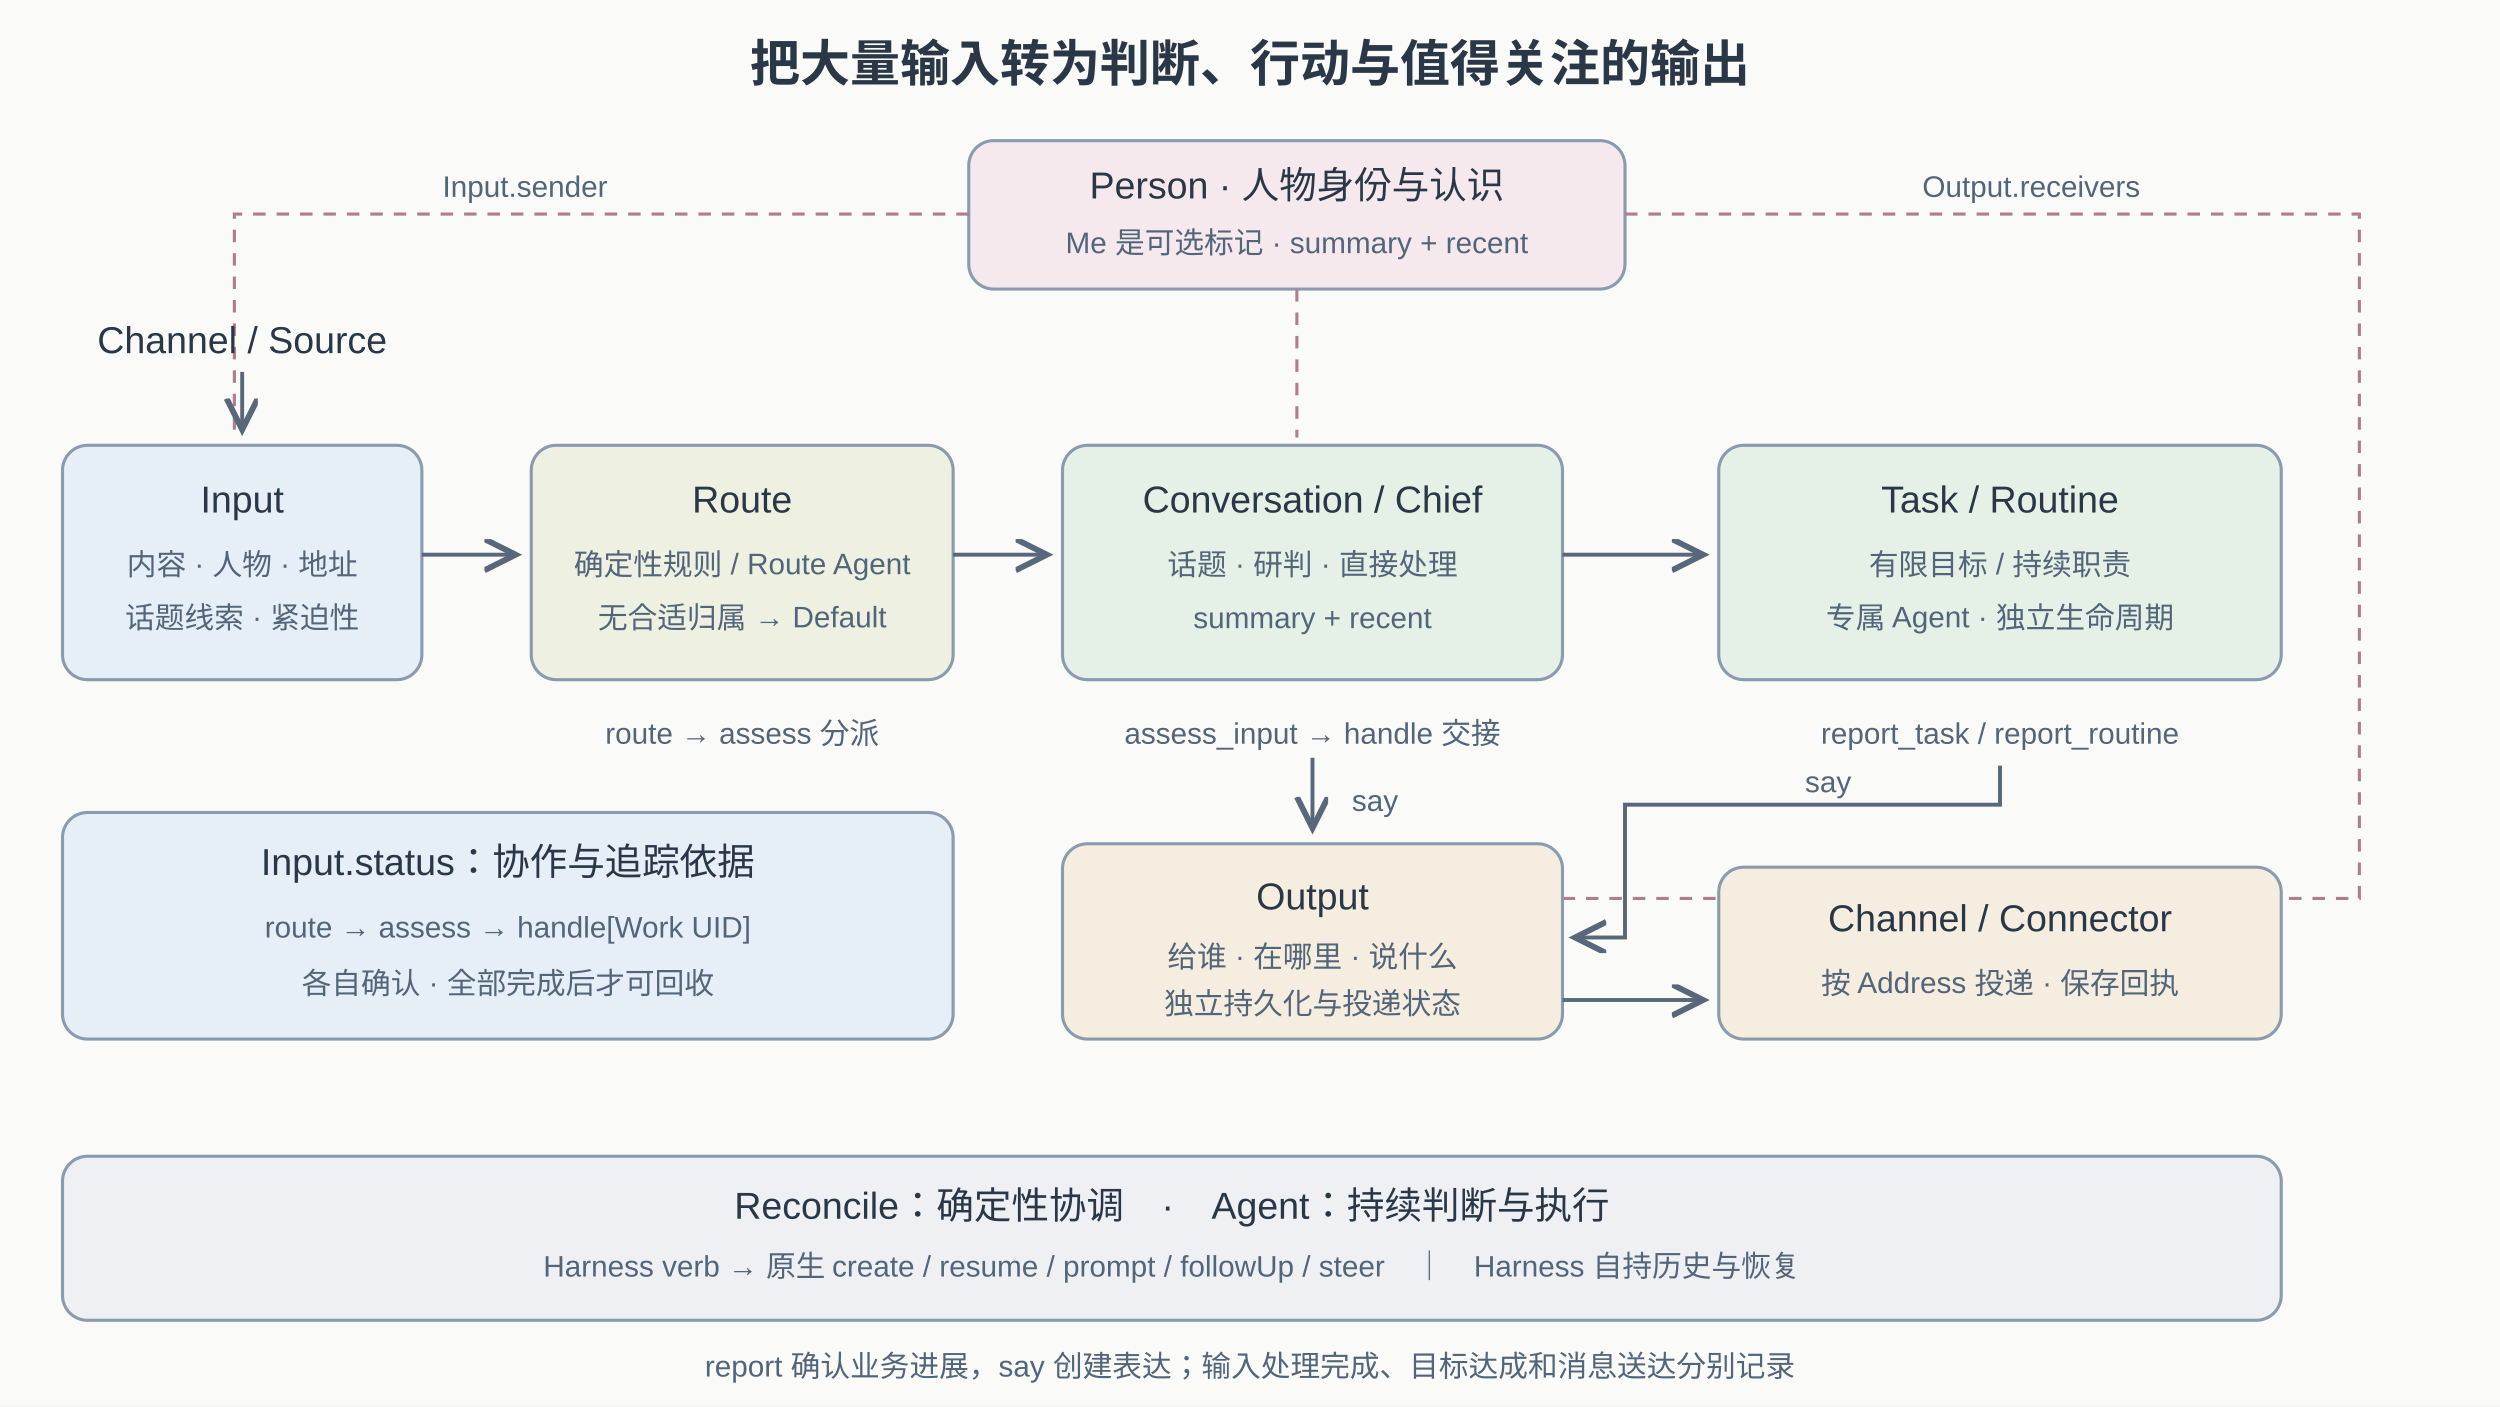
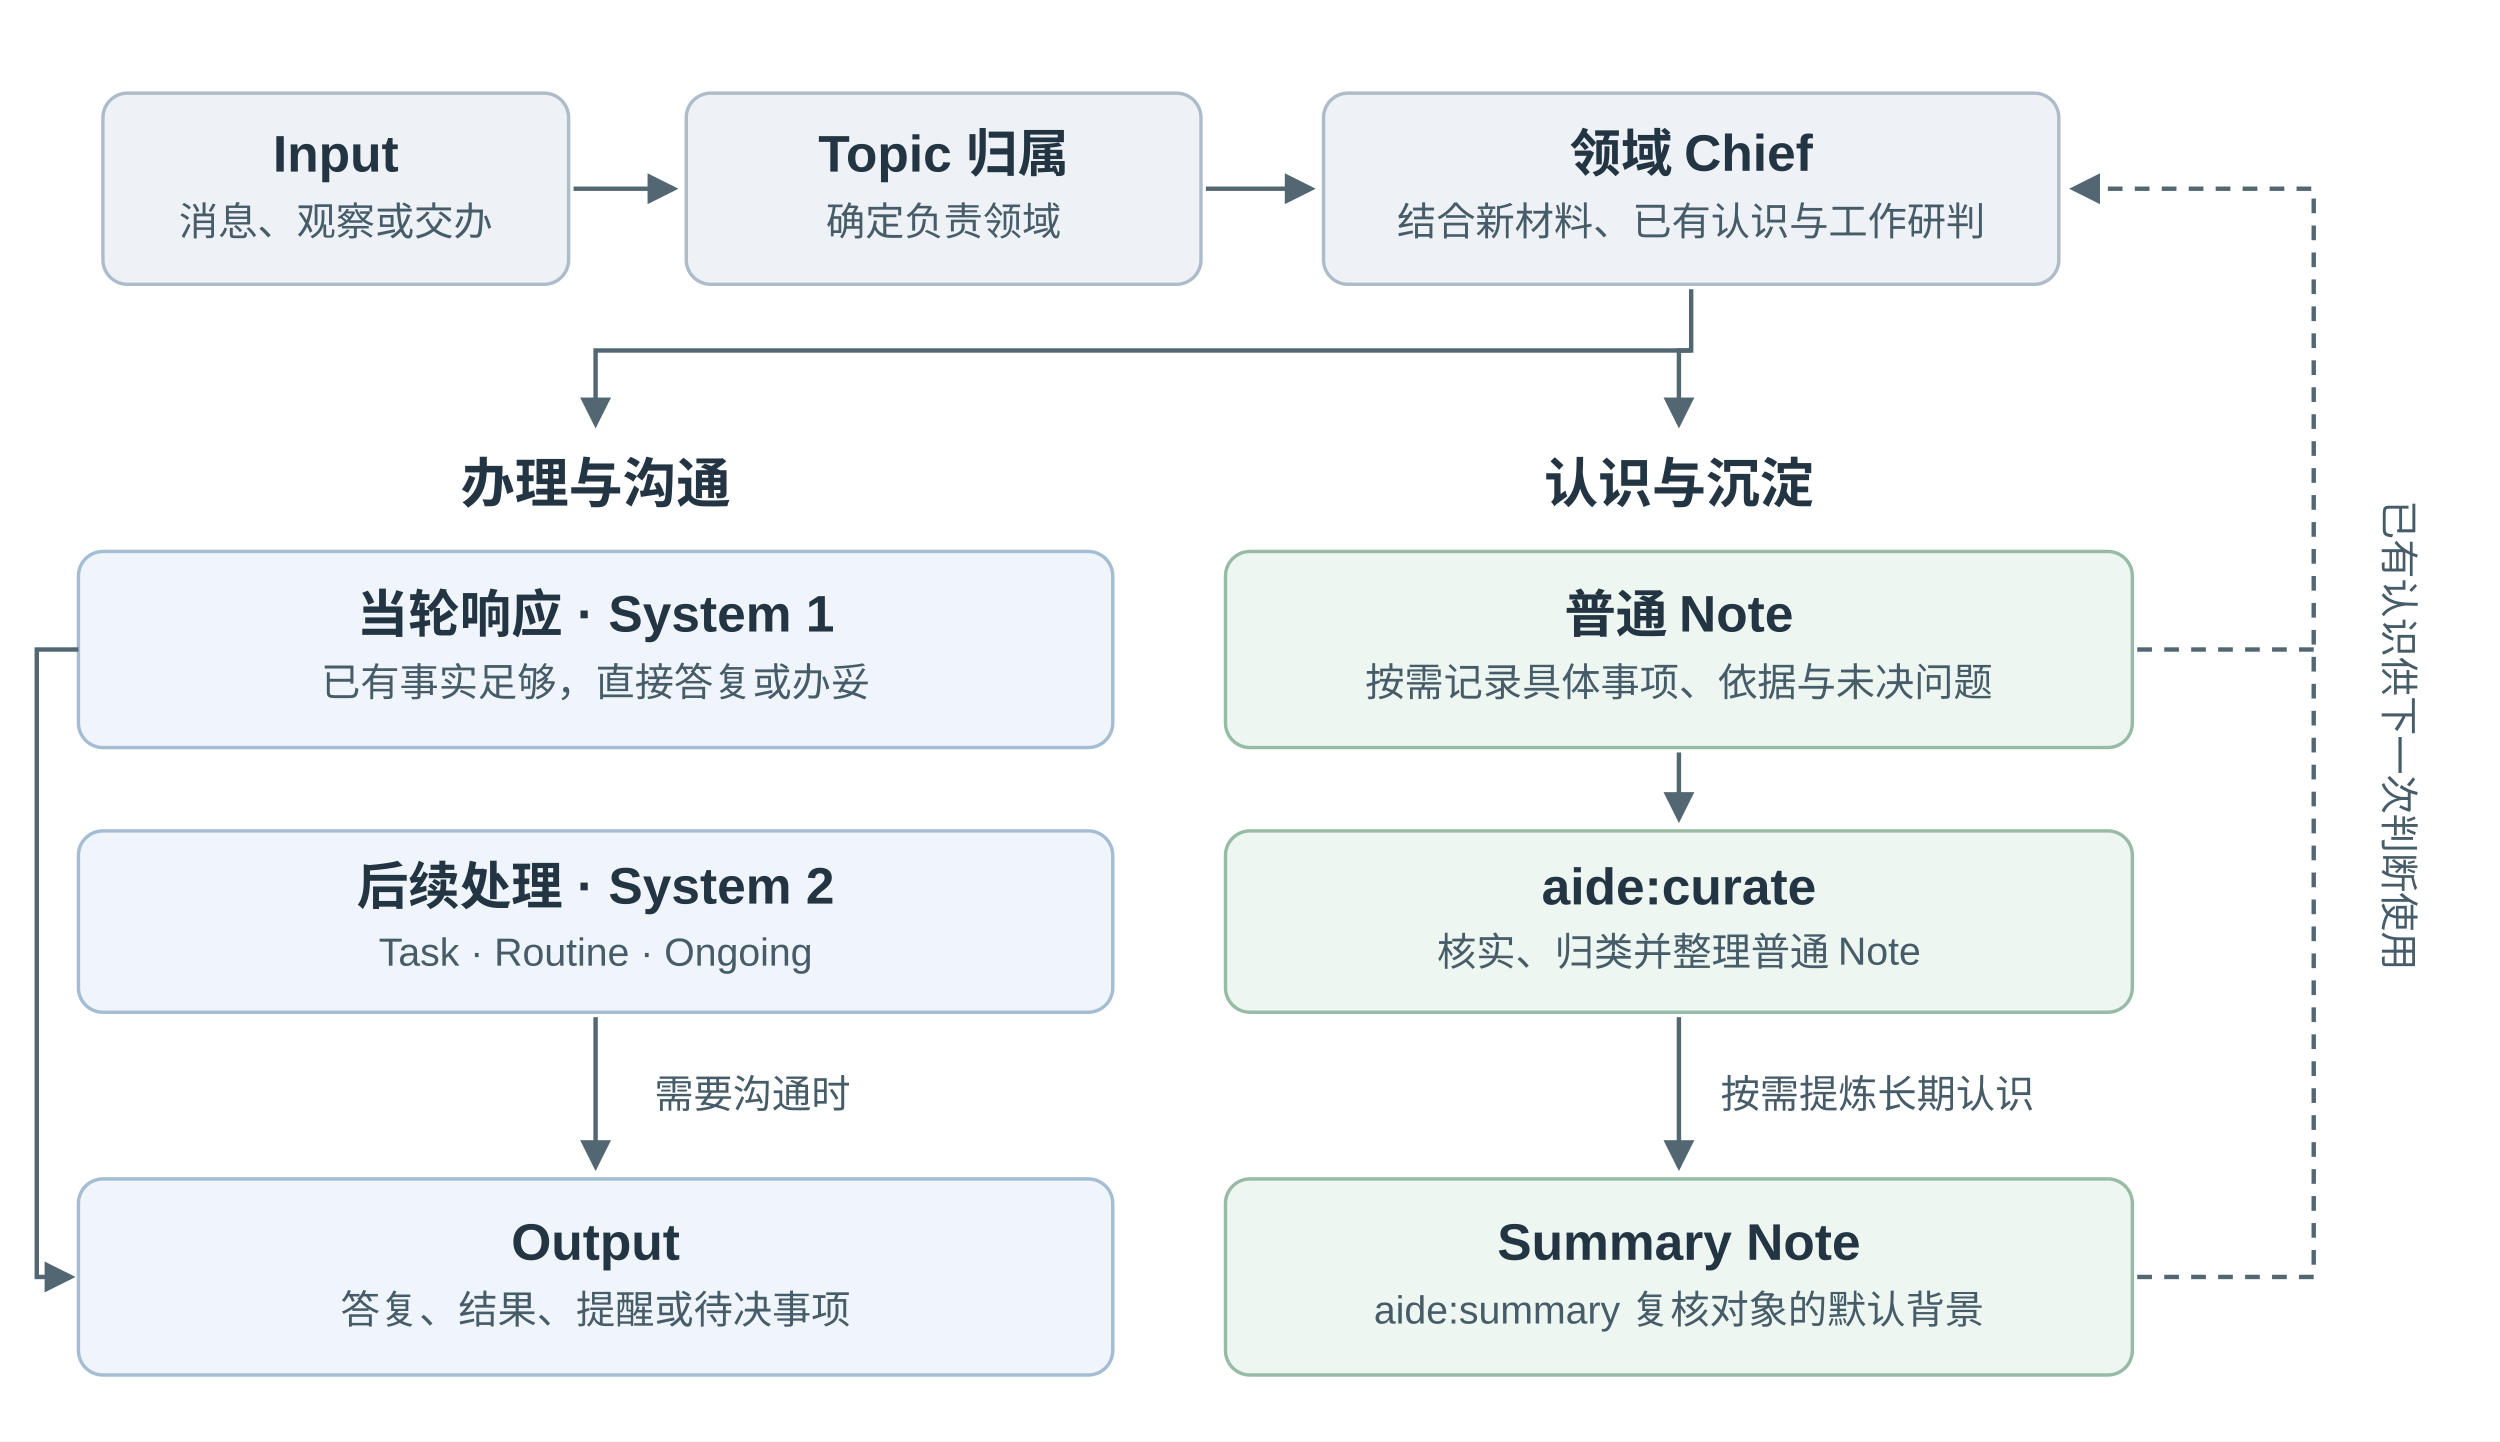
- <svg xmlns="http://www.w3.org/2000/svg" width="1600" height="900" viewBox="0 0 1600 900" role="img" aria-labelledby="title desc">
+ <svg xmlns="http://www.w3.org/2000/svg" width="1020" height="588" viewBox="0 0 1020 588" role="img" aria-labelledby="title desc">
  <defs>
-     <marker id="arrow" markerWidth="10" markerHeight="10" refX="8" refY="4" orient="auto">
-       <path d="M0 0 L8 4 L0 8" fill="none" stroke="#586779" stroke-width="1.5" />
+     <marker id="arrow" markerWidth="7" markerHeight="7" refX="6" refY="3.5" orient="auto">
+       <path d="M0 0 L7 3.5 L0 7 Z" fill="#536773" />
    </marker>
    <style>
-  text{font-family:Arial,"PingFang SC","Microsoft YaHei",sans-serif;fill:#293746;text-anchor:middle;font-size:24px}
-  .title{font-size:32px;font-weight:600}.small{font-size:19px;fill:#526579}.box{stroke:#8b9bae;stroke-width:2;rx:16}
-  .line{fill:none;stroke:#586779;stroke-width:2.5;marker-end:url(#arrow)}.hint{fill:none;stroke:#ae7e8c;stroke-width:2;stroke-dasharray:8 7}
-  </style>
+       text { font-family: Arial, "PingFang SC", "Microsoft YaHei", sans-serif; fill: #233543; }
+       .node { font-size: 21px; font-weight: 600; }
+       .detail { font-size: 16px; fill: #465c68; }
+       .heading { font-size: 22px; font-weight: 600; }
+       .box { stroke-width: 1.4; }
+       .shared { fill: #eef2f6; stroke: #aebcc9; }
+       .work { fill: #f0f5fb; stroke: #a4bdd3; }
+       .note { fill: #edf6f0; stroke: #98bba6; }
+       .line { fill: none; stroke: #536773; stroke-width: 1.8; marker-end: url(#arrow); }
+       .return { stroke-dasharray: 6 5; }
+     </style>
  </defs>
-   <rect width="1600" height="900" fill="#fafbf9" />
-   <text class="title" x="800" y="52">把大量输入转为判断、行动与值得关注的输出</text>
-   <rect class="box" x="620" y="90" width="420" height="95" fill="#f5e9ed" />
-   <text x="830" y="127">Person · 人物身份与认识</text>
-   <text class="small" x="830" y="162">Me 是可选标记 · summary + recent</text>
-   <path class="hint" d="M620 137 H150 V280 M830 185 V280 M1040 137 H1510 V575 H1000" />
-   <text class="small" x="336" y="126">Input.sender</text>
-   <text class="small" x="1300" y="126">Output.receivers</text>
-   <text x="155" y="226">Channel / Source</text>
-   <path class="line" d="M155 238 V275" />
-   <rect class="box" x="40" y="285" width="230" height="150" fill="#e6eef8" />
-   <text x="155" y="328">Input</text>
-   <text class="small" x="155" y="368">内容 · 人物 · 地址</text>
-   <text class="small" x="155" y="402">话题线索 · 紧迫性</text>
-   <path class="line" d="M270 355 H330" />
-   <rect class="box" x="340" y="285" width="270" height="150" fill="#eef1e2" />
-   <text x="475" y="328">Route</text>
-   <text class="small" x="475" y="368">确定性规则 / Route Agent</text>
-   <text class="small" x="475" y="402">无合适归属 → Default</text>
-   <path class="line" d="M610 355 H670" />
-   <rect class="box" x="680" y="285" width="320" height="150" fill="#e5f0e7" />
-   <text x="840" y="328">Conversation / Chief</text>
-   <text class="small" x="840" y="368">话题 · 研判 · 直接处理</text>
-   <text class="small" x="840" y="402">summary + recent</text>
-   <path class="line" d="M1000 355 H1090" />
-   <rect class="box" x="1100" y="285" width="360" height="150" fill="#e5f0e7" />
-   <text x="1280" y="328">Task / Routine</text>
-   <text class="small" x="1280" y="368">有限目标 / 持续职责</text>
-   <text class="small" x="1280" y="402">专属 Agent · 独立生命周期</text>
-   <text class="small" x="475" y="476">route → assess 分派</text>
-   <text class="small" x="840" y="476">assess_input → handle 交接</text>
-   <text class="small" x="1280" y="476">report_task / report_routine</text>
-   <rect class="box" x="40" y="520" width="570" height="145" fill="#e6eef8" />
-   <text x="325" y="560">Input.status：协作与追踪依据</text>
-   <text class="small" x="325" y="600">route → assess → handle[Work UID]</text>
-   <text class="small" x="325" y="636">各自确认 · 全部完成后才可回收</text>
-   <path class="line" d="M840 485 V530" />
-   <text class="small" x="880" y="519">say</text>
-   <path class="line" d="M1280 490 V515 H1040 V600 H1008" />
-   <text class="small" x="1170" y="507">say</text>
-   <rect class="box" x="680" y="540" width="320" height="125" fill="#f5eddf" />
-   <text x="840" y="582">Output</text>
-   <text class="small" x="840" y="619">给谁 · 在哪里 · 说什么</text>
-   <text class="small" x="840" y="649">独立持久化与投递状态</text>
-   <path class="line" d="M1000 640 H1090" />
-   <rect class="box" x="1100" y="555" width="360" height="110" fill="#f5eddf" />
-   <text x="1280" y="596">Channel / Connector</text>
-   <text class="small" x="1280" y="636">按 Address 投递 · 保存回执</text>
-   <rect class="box" x="40" y="740" width="1420" height="105" fill="#eff0f4" />
-   <text x="750" y="780">Reconcile：确定性协调　·　Agent：持续判断与执行</text>
-   <text class="small" x="750" y="817">Harness verb → 原生 create / resume / prompt / followUp / steer　｜　Harness 自持历史与恢复</text>
-   <text class="small" x="800" y="881">report 确认业务进展，say 创建表达；输入处理完成、目标达成和消息送达分别记录</text>
+   <rect width="1020" height="588" fill="#fff" />
+   <g text-anchor="middle">
+     <rect class="box shared" x="42" y="38" width="190" height="78" rx="10" />
+     <text class="node" x="137" y="70">Input</text>
+     <text class="detail" x="137" y="96">消息、观察或交办</text>
+     <path class="line" d="M234 77 H275" />
+     <rect class="box shared" x="280" y="38" width="210" height="78" rx="10" />
+     <text class="node" x="385" y="70">Topic 归属</text>
+     <text class="detail" x="385" y="96">确定负责领域</text>
+     <path class="line" d="M492 77 H535" />
+     <rect class="box shared" x="540" y="38" width="300" height="78" rx="10" />
+     <text class="node" x="690" y="70">领域 Chief</text>
+     <text class="detail" x="690" y="96">结合新材料、已有认识与工作研判</text>
+     <path class="line" d="M690 118 V143 H243 V173" />
+     <path class="line" d="M690 143 H685 V173" />
+     <text class="heading" x="243" y="205">办理与沟通</text>
+     <text class="heading" x="685" y="205">认识与沉淀</text>
+     <rect class="box work" x="32" y="225" width="422" height="80" rx="10" />
+     <text class="node" x="243" y="258">当轮响应 · System 1</text>
+     <text class="detail" x="243" y="284">已有事实足够，直接答复或办妥</text>
+     <rect class="box work" x="32" y="339" width="422" height="74" rx="10" />
+     <text class="node" x="243" y="369">后续处理 · System 2</text>
+     <text class="detail" x="243" y="394">Task · Routine · Ongoing</text>
+     <path class="line" d="M32 265 H15 V521 H29" />
+     <path class="line" d="M243 415 V476" />
+     <text class="detail" x="307" y="452">需要沟通时</text>
+     <rect class="box work" x="32" y="481" width="422" height="80" rx="10" />
+     <text class="node" x="243" y="514">Output</text>
+     <text class="detail" x="243" y="540">答复、结果、提醒或待决事项</text>
+     <rect class="box note" x="500" y="225" width="370" height="80" rx="10" />
+     <text class="node" x="685" y="258">普通 Note</text>
+     <text class="detail" x="685" y="284">按需记录具体事项、依据与未决问题</text>
+     <path class="line" d="M685 307 V334" />
+     <rect class="box note" x="500" y="339" width="370" height="74" rx="10" />
+     <text class="node" x="685" y="369">aide:curate</text>
+     <text class="detail" x="685" y="394">核实、归类并整理普通 Note</text>
+     <path class="line" d="M685 415 V476" />
+     <text class="detail" x="766" y="452">按需提炼长期认识</text>
+     <rect class="box note" x="500" y="481" width="370" height="80" rx="10" />
+     <text class="node" x="685" y="514">Summary Note</text>
+     <text class="detail" x="685" y="540">aide:summary 复核对象的默认背景</text>
+   </g>
+   <path class="line return" d="M872 521 H944 V77 H846" />
+   <path d="M872 265 H944" fill="none" stroke="#536773" stroke-width="1.8" stroke-dasharray="6 5" />
+   <text class="detail" text-anchor="middle" transform="translate(973 300) rotate(90)">已有认识供下一次判断使用</text>
</svg>
